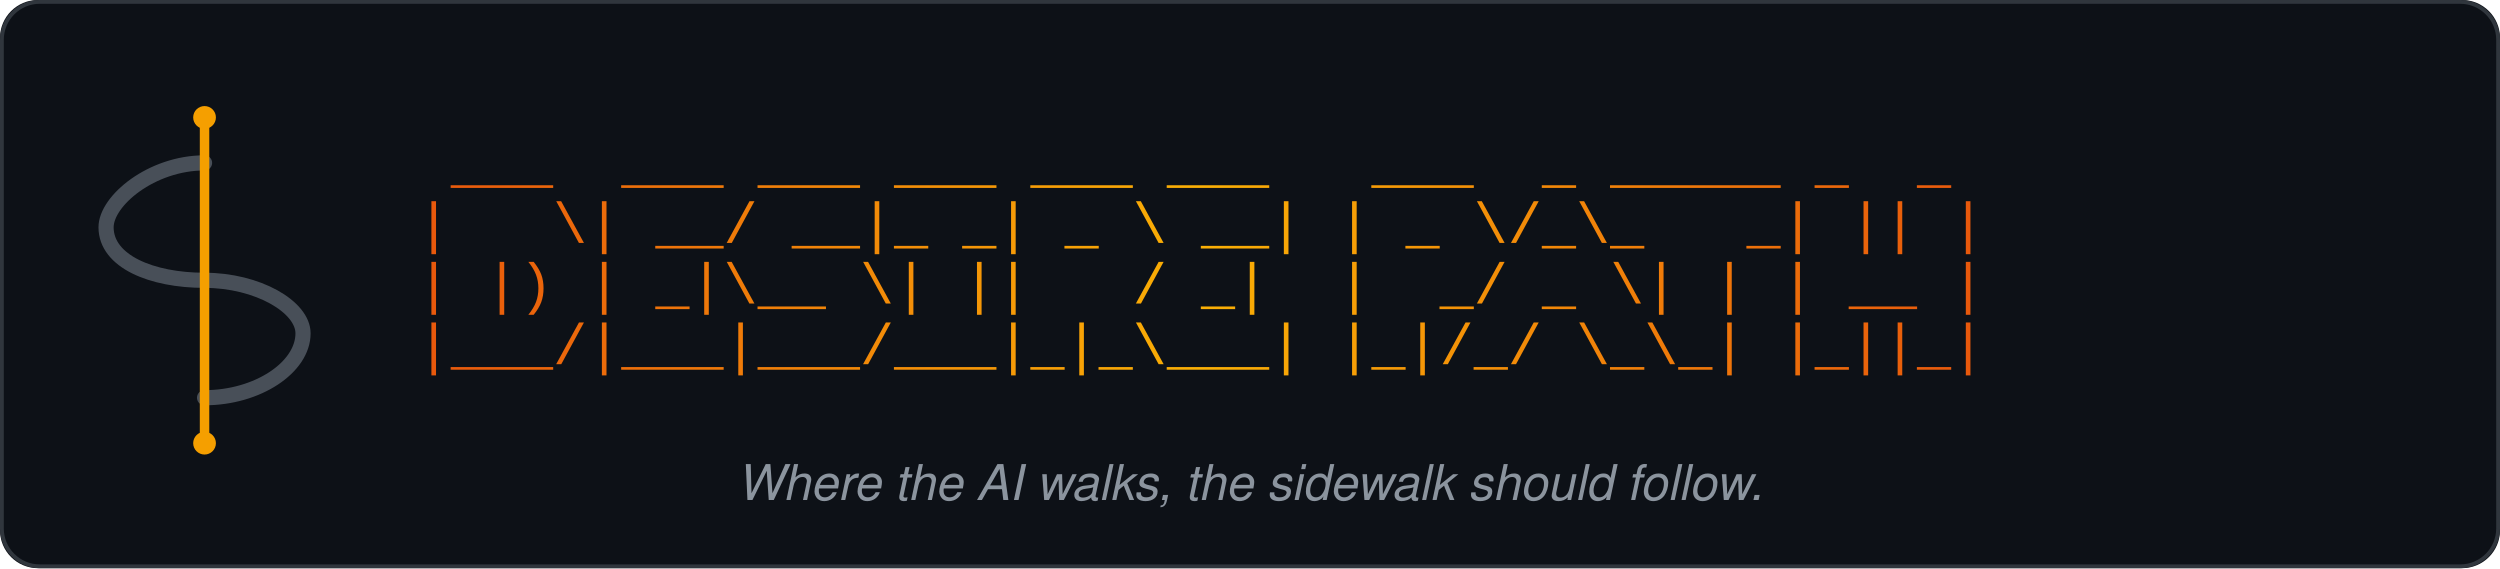
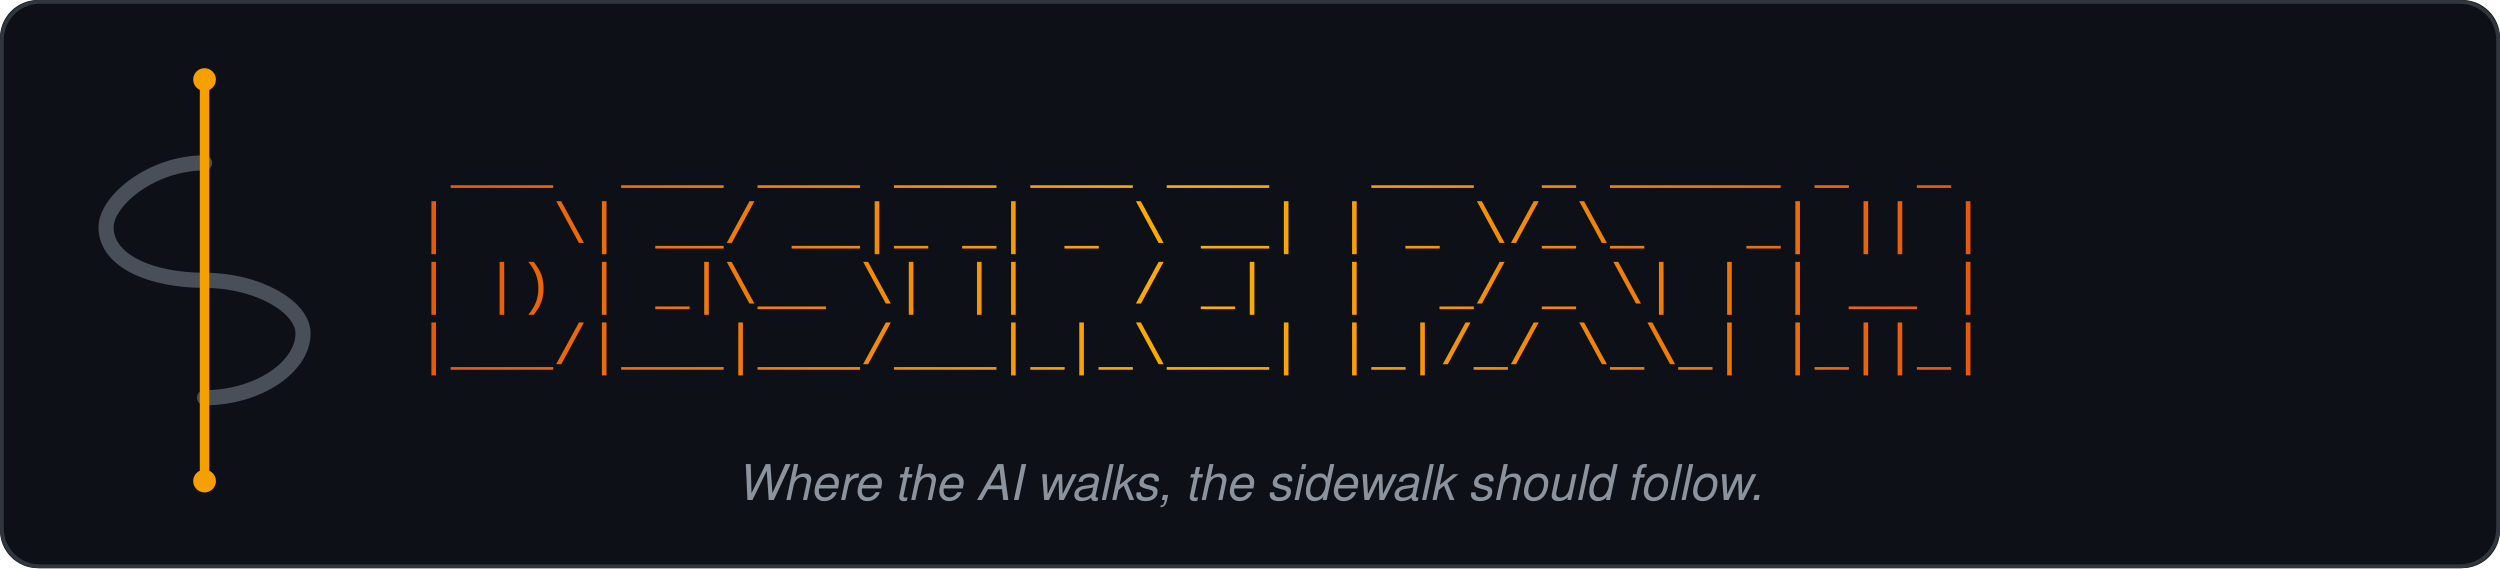
<svg xmlns="http://www.w3.org/2000/svg" width="660" height="150" viewBox="0 0 660 150">
  <defs>
    <linearGradient id="g" x1="0" y1="0" x2="1" y2="0">
      <stop offset="0%" stop-color="#e8590c" />
      <stop offset="50%" stop-color="#fab005" />
      <stop offset="100%" stop-color="#e8590c" />
    </linearGradient>
  </defs>
  <rect width="660" height="150" rx="10" fill="#0d1117" />
  <rect x=".5" y=".5" width="659" height="149" rx="10" fill="none" stroke="#30363d" />
  <g transform="translate(24, 37)">
    <path d="M 30,6 C 16,6 4,16 4,23 C 4,32 16,37 30,37 C 44,37 56,44 56,51 C 56,60 44,68 30,68" fill="none" stroke="#484f58" stroke-width="4" stroke-linecap="round" />
-     <line x1="30" y1="-6" x2="30" y2="80" stroke="#f59f00" stroke-width="2.5" stroke-linecap="round" />
-     <circle cx="30" cy="-6" r="3" fill="#f59f00" />
-     <circle cx="30" cy="80" r="3" fill="#f59f00" />
+     <line x1="30" y1="-16" x2="30" y2="90" stroke="#f59f00" stroke-width="2.5" stroke-linecap="round" />
+     <circle cx="30" cy="-16" r="3" fill="#f59f00" />
+     <circle cx="30" cy="90" r="3" fill="#f59f00" />
  </g>
  <text font-family="SFMono-Regular,Menlo,Consolas,'Courier New',monospace" font-size="15" fill="url(#g)" xml:space="preserve">
    <tspan x="110" y="48"> ___  ___ ___ ___ ___ ___   ___  _ _____ _  _ </tspan>
    <tspan x="110" y="64">|   \| __/ __|_ _| _ \ __| | _ \/_\_   _| || |</tspan>
    <tspan x="110" y="80">| |) | _|\__ \| ||   / _|  |  _/ _ \| | | __ |</tspan>
    <tspan x="110" y="96">|___/|___|___/___|_|_\___| |_|/_/ \_\_| |_||_|</tspan>
  </text>
  <text x="330" y="132" font-family="-apple-system,BlinkMacSystemFont,'Segoe UI',Helvetica,Arial,sans-serif" font-size="13" fill="#8b949e" text-anchor="middle" font-style="italic">Where the AI walks, the sidewalk should follow.</text>
</svg>
